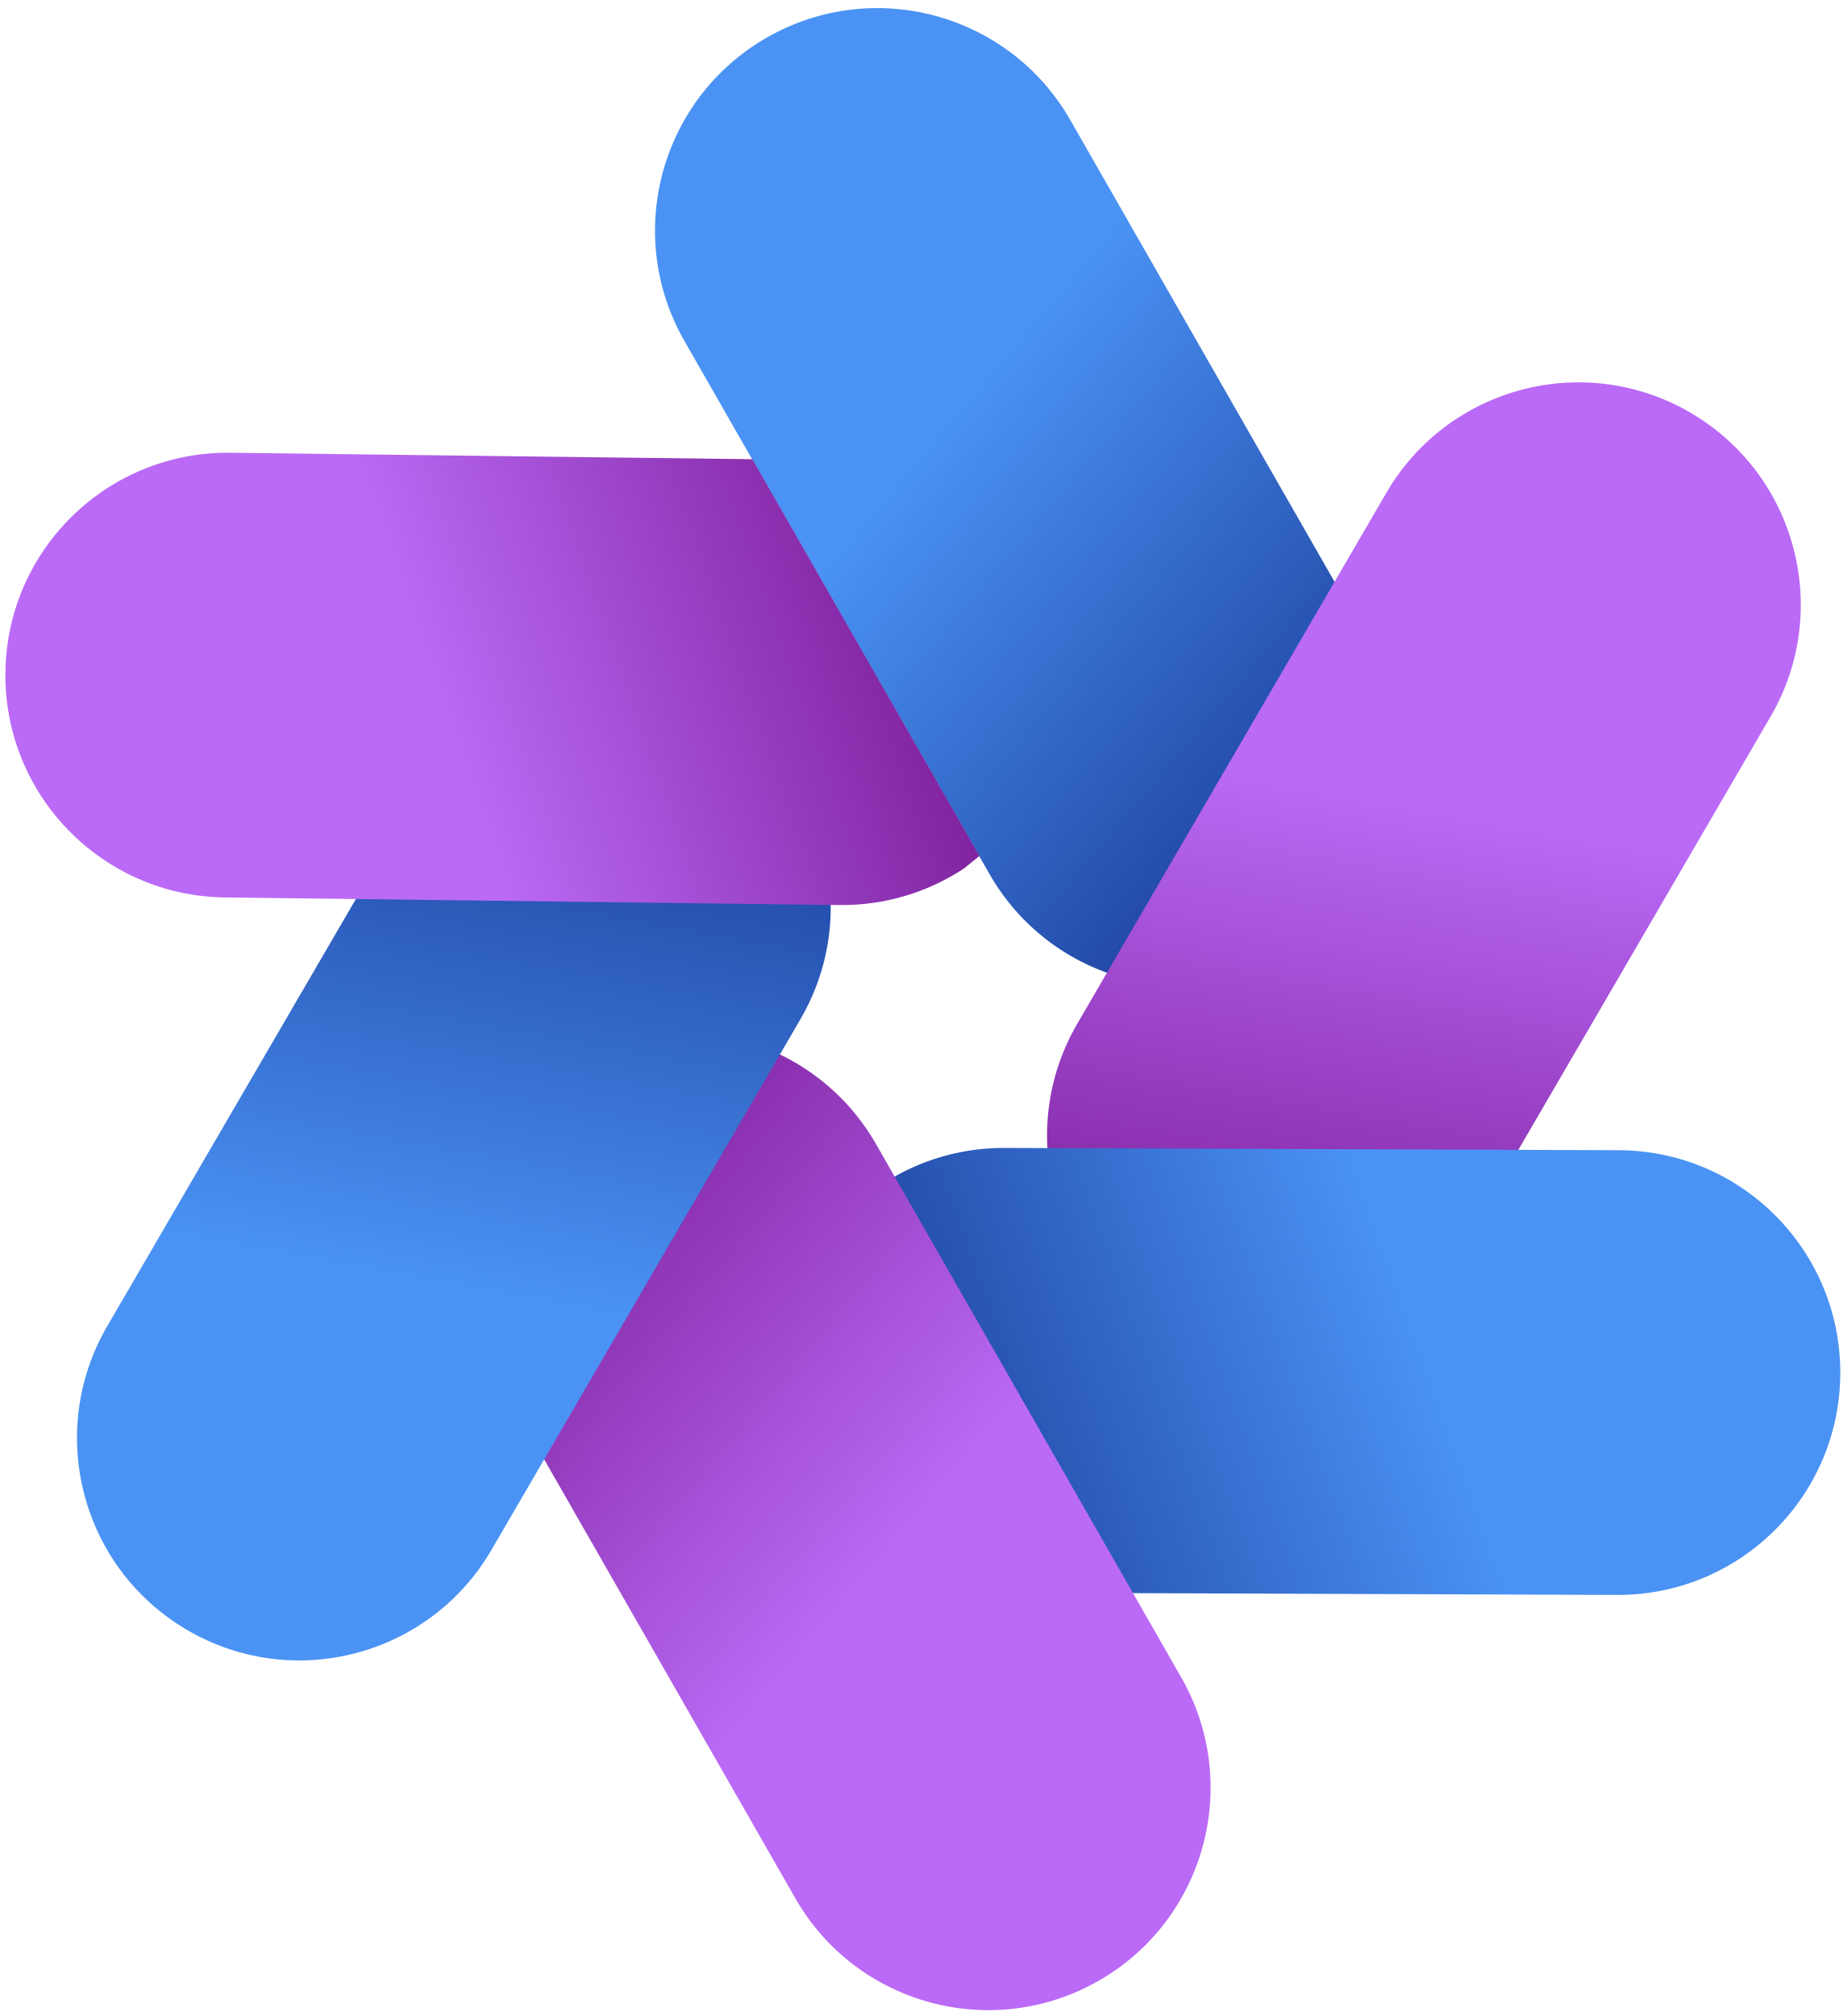
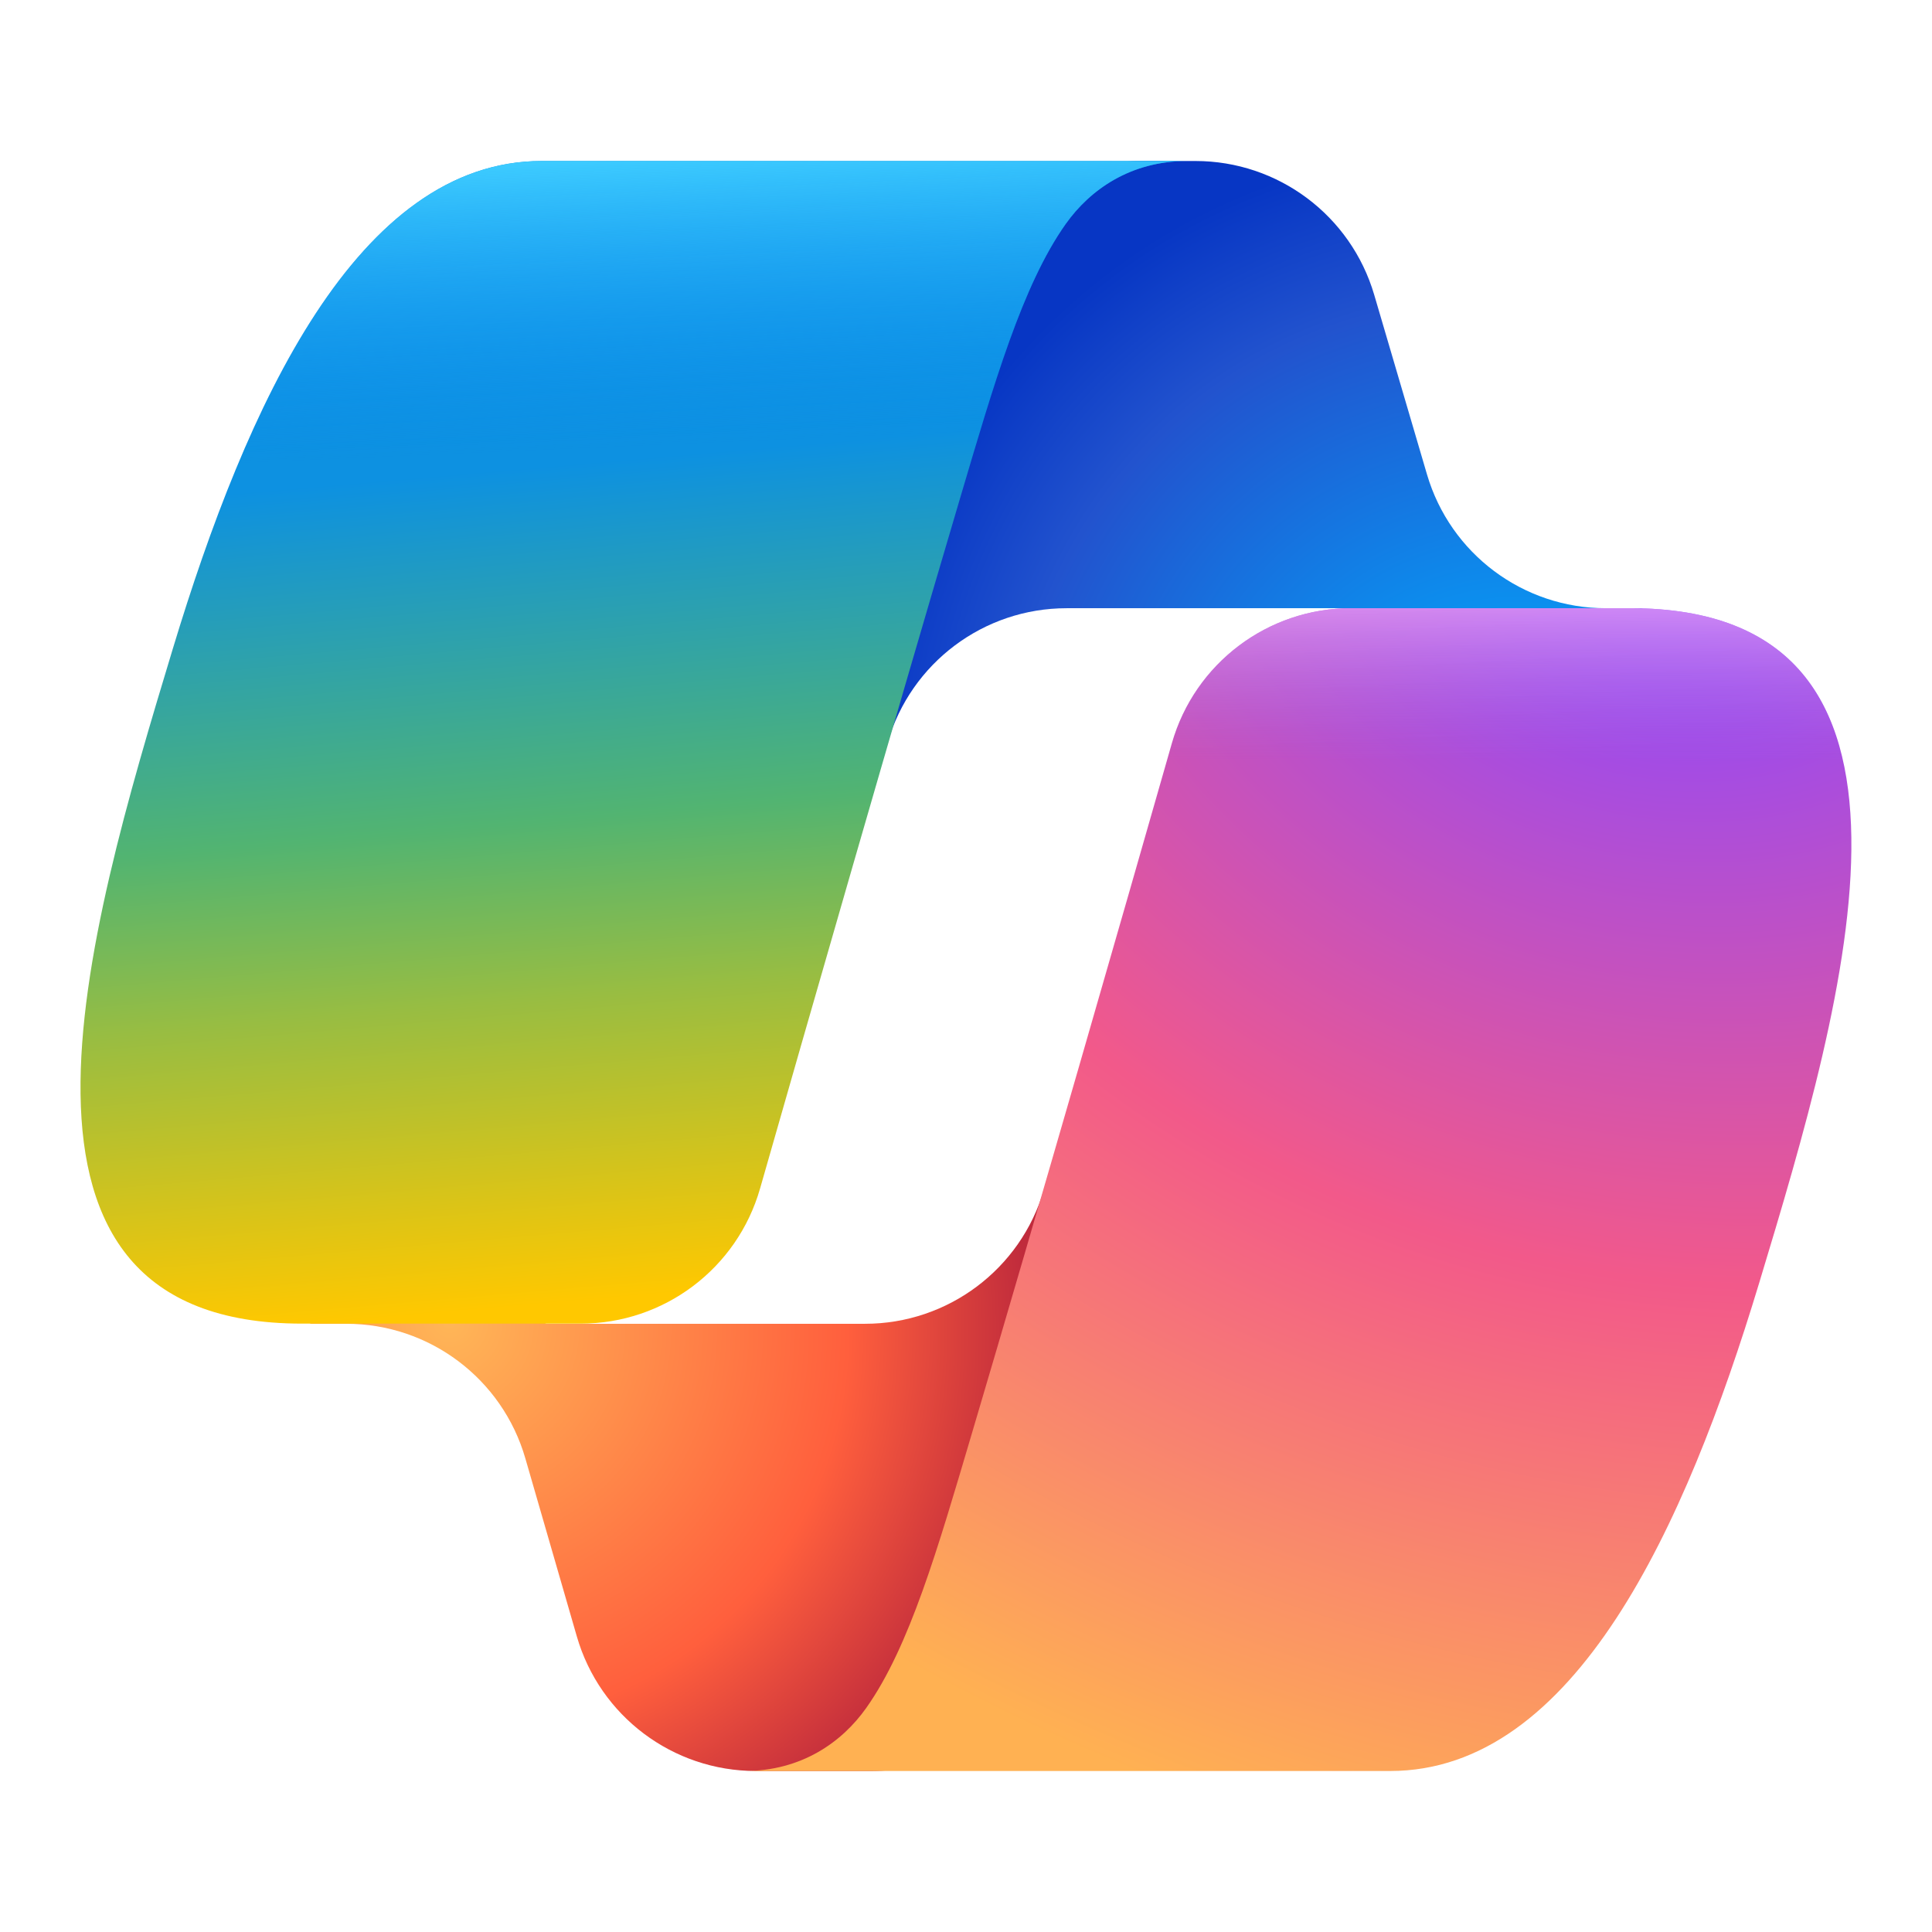
- <svg xmlns="http://www.w3.org/2000/svg" viewBox="0,0,235,257" overflow="hidden">
+ <svg xmlns="http://www.w3.org/2000/svg" width="316.228" height="316.228" viewBox="0 0 48 48" fill="none">
+   <path d="M34.142 7.325C33.563 5.354 31.755 4 29.7 4L28.349 4C26.114 4 24.198 5.596 23.795 7.794L21.48 20.407L22.055 18.442C22.632 16.468 24.442 15.111 26.499 15.111H34.352L37.646 16.394L40.821 15.111H39.895C37.84 15.111 36.032 13.757 35.453 11.786L34.142 7.325Z" fill="url(#paint0_radial_56201_15503)" />
+   <path d="M14.331 40.656C14.903 42.637 16.716 44 18.778 44H21.649C24.159 44 26.212 41.999 26.277 39.489L26.589 27.327L25.935 29.56C25.358 31.533 23.548 32.889 21.492 32.889L13.573 32.889L10.75 31.357L7.693 32.889H8.605C10.666 32.889 12.48 34.252 13.052 36.233L14.331 40.656Z" fill="url(#paint1_radial_56201_15503)" />
+   <path d="M29.499 4H13.46C8.877 4 6.128 10.057 4.295 16.113C2.123 23.289 -0.719 32.885 7.503 32.885H14.428C16.498 32.885 18.315 31.517 18.884 29.527C20.088 25.314 22.198 17.965 23.855 12.371C24.698 9.528 25.399 7.087 26.476 5.566C27.08 4.714 28.086 4 29.499 4Z" fill="url(#paint2_linear_56201_15503)" />
+   <path d="M29.499 4H13.46C8.877 4 6.128 10.057 4.295 16.113C2.123 23.289 -0.719 32.885 7.503 32.885H14.428C16.498 32.885 18.315 31.517 18.884 29.527C20.088 25.314 22.198 17.965 23.855 12.371C24.698 9.528 25.399 7.087 26.476 5.566C27.08 4.714 28.086 4 29.499 4Z" fill="url(#paint3_linear_56201_15503)" />
+   <path d="M18.498 44H34.537C39.12 44 41.87 37.942 43.703 31.885C45.874 24.708 48.716 15.11 40.495 15.11H33.569C31.5 15.11 29.683 16.478 29.114 18.468C27.91 22.682 25.8 30.032 24.142 35.627C23.3 38.471 22.598 40.913 21.521 42.434C20.918 43.286 19.911 44 18.498 44Z" fill="url(#paint4_radial_56201_15503)" />
+   <path d="M18.498 44H34.537C39.12 44 41.87 37.942 43.703 31.885C45.874 24.708 48.716 15.11 40.495 15.11H33.569C31.5 15.11 29.683 16.478 29.114 18.468C27.91 22.682 25.8 30.032 24.142 35.627C23.3 38.471 22.598 40.913 21.521 42.434C20.918 43.286 19.911 44 18.498 44Z" fill="url(#paint5_linear_56201_15503)" />
  <defs>
-     <linearGradient x1="498.481" y1="247.154" x2="610.164" y2="341.575" gradientUnits="userSpaceOnUse" spreadMethod="reflect" id="fill0">
-       <stop offset="0" stop-color="#4A93F4" />
-       <stop offset="0.4" stop-color="#4A93F4" />
-       <stop offset="1" stop-color="#122B88" />
+     <radialGradient id="paint0_radial_56201_15503" cx="0" cy="0" r="1" gradientUnits="userSpaceOnUse" gradientTransform="translate(38.005 20.5144) rotate(-129.304) scale(17.3033 16.2706)">
+       <stop offset="0.096" stop-color="#00AEFF" />
+       <stop offset="0.773" stop-color="#2253CE" />
+       <stop offset="1" stop-color="#0736C4" />
+     </radialGradient>
+     <radialGradient id="paint1_radial_56201_15503" cx="0" cy="0" r="1" gradientUnits="userSpaceOnUse" gradientTransform="translate(11.1215 32.8171) rotate(51.84) scale(15.9912 15.5119)">
+       <stop offset="0" stop-color="#FFB657" />
+       <stop offset="0.634" stop-color="#FF5F3D" />
+       <stop offset="0.923" stop-color="#C02B3C" />
+     </radialGradient>
+     <linearGradient id="paint2_linear_56201_15503" x1="12.5" y1="7.5" x2="14.788" y2="33.975" gradientUnits="userSpaceOnUse">
+       <stop offset="0.156" stop-color="#0D91E1" />
+       <stop offset="0.487" stop-color="#52B471" />
+       <stop offset="0.652" stop-color="#98BD42" />
+       <stop offset="0.937" stop-color="#FFC800" />
    </linearGradient>
-     <linearGradient x1="617.529" y1="269.962" x2="591.599" y2="413.894" gradientUnits="userSpaceOnUse" spreadMethod="reflect" id="fill1">
-       <stop offset="0" stop-color="#BA6AF6" />
-       <stop offset="0.44" stop-color="#BA6AF6" />
-       <stop offset="1" stop-color="#700F87" />
+     <linearGradient id="paint3_linear_56201_15503" x1="14.5" y1="4" x2="15.75" y2="32.885" gradientUnits="userSpaceOnUse">
+       <stop offset="0" stop-color="#3DCBFF" />
+       <stop offset="0.247" stop-color="#0588F7" stop-opacity="0" />
    </linearGradient>
-     <linearGradient x1="658.96" y1="381.076" x2="521.347" y2="430.586" gradientUnits="userSpaceOnUse" spreadMethod="reflect" id="fill2">
-       <stop offset="0" stop-color="#4A93F4" />
-       <stop offset="0.4" stop-color="#4A93F4" />
-       <stop offset="1" stop-color="#122B88" />
-     </linearGradient>
-     <linearGradient x1="585.401" y1="472.137" x2="473.718" y2="377.715" gradientUnits="userSpaceOnUse" spreadMethod="reflect" id="fill3">
-       <stop offset="0" stop-color="#BA6AF6" />
-       <stop offset="0.44" stop-color="#BA6AF6" />
-       <stop offset="1" stop-color="#700F87" />
-     </linearGradient>
-     <linearGradient x1="467.906" y1="452.451" x2="493.836" y2="308.52" gradientUnits="userSpaceOnUse" spreadMethod="reflect" id="fill4">
-       <stop offset="0" stop-color="#4A93F4" />
-       <stop offset="0.4" stop-color="#4A93F4" />
-       <stop offset="1" stop-color="#122B88" />
-     </linearGradient>
-     <linearGradient x1="421.572" y1="340.005" x2="550.281" y2="294.956" gradientUnits="userSpaceOnUse" spreadMethod="reflect" id="fill5">
-       <stop offset="0" stop-color="#BA6AF6" />
-       <stop offset="0.44" stop-color="#BA6AF6" />
-       <stop offset="1" stop-color="#700F87" />
+     <radialGradient id="paint4_radial_56201_15503" cx="0" cy="0" r="1" gradientUnits="userSpaceOnUse" gradientTransform="translate(41.3187 12.2813) rotate(109.274) scale(38.3873 45.9867)">
+       <stop offset="0.066" stop-color="#8C48FF" />
+       <stop offset="0.5" stop-color="#F2598A" />
+       <stop offset="0.896" stop-color="#FFB152" />
+     </radialGradient>
+     <linearGradient id="paint5_linear_56201_15503" x1="42.586" y1="13.346" x2="42.569" y2="21.215" gradientUnits="userSpaceOnUse">
+       <stop offset="0.058" stop-color="#F8ADFA" />
+       <stop offset="0.708" stop-color="#A86EDD" stop-opacity="0" />
    </linearGradient>
  </defs>
-   <g transform="translate(-423 -231)">
-     <path d="M520.79 235.783C534.377 228.006 551.696 232.715 559.473 246.302L598.375 314.263C606.152 327.85 601.442 345.169 587.856 352.946L587.856 352.946C574.269 360.723 556.95 356.014 549.172 342.427L510.271 274.466C502.493 260.88 507.203 243.56 520.79 235.783Z" fill="url(#fill0)" fill-rule="evenodd" />
-     <path d="M638.531 283.597C652.06 291.475 656.641 308.828 648.763 322.357L609.358 390.027C601.48 403.556 584.126 408.137 570.598 400.259L570.598 400.259C557.069 392.381 552.488 375.028 560.366 361.499L599.771 293.829C607.649 280.3 625.002 275.719 638.531 283.597Z" fill="url(#fill1)" fill-rule="evenodd" />
-     <path d="M657.653 406.081C657.595 421.736 644.857 434.38 629.201 434.322L550.895 434.032C535.24 433.974 522.596 421.236 522.654 405.58L522.654 405.58C522.712 389.925 535.45 377.281 551.105 377.339L629.412 377.63C645.067 377.688 657.711 390.426 657.653 406.081Z" fill="url(#fill2)" fill-rule="evenodd" />
-     <path d="M563.093 483.507C549.506 491.284 532.187 486.575 524.409 472.988L485.508 405.027C477.73 391.441 482.44 374.121 496.027 366.344L496.027 366.344C509.614 358.567 526.933 363.276 534.71 376.863L573.612 444.824C581.389 458.411 576.679 475.73 563.093 483.507Z" fill="url(#fill3)" fill-rule="evenodd" />
-     <path d="M446.905 438.817C433.376 430.939 428.795 413.585 436.673 400.057L476.078 332.386C483.955 318.857 501.309 314.277 514.838 322.154L514.838 322.154C528.367 330.032 532.947 347.386 525.07 360.915L485.665 428.585C477.787 442.114 460.433 446.695 446.905 438.817Z" fill="url(#fill4)" fill-rule="evenodd" />
-     <path d="M452.385 288.716 518.938 289.541 547.892 340.121 545.892 341.73C541.33 344.73 535.854 346.447 529.984 346.375L451.683 345.405C436.029 345.211 423.496 332.363 423.69 316.709 423.884 301.055 436.731 288.522 452.385 288.716Z" fill="url(#fill5)" fill-rule="evenodd" />
-   </g>
</svg>
